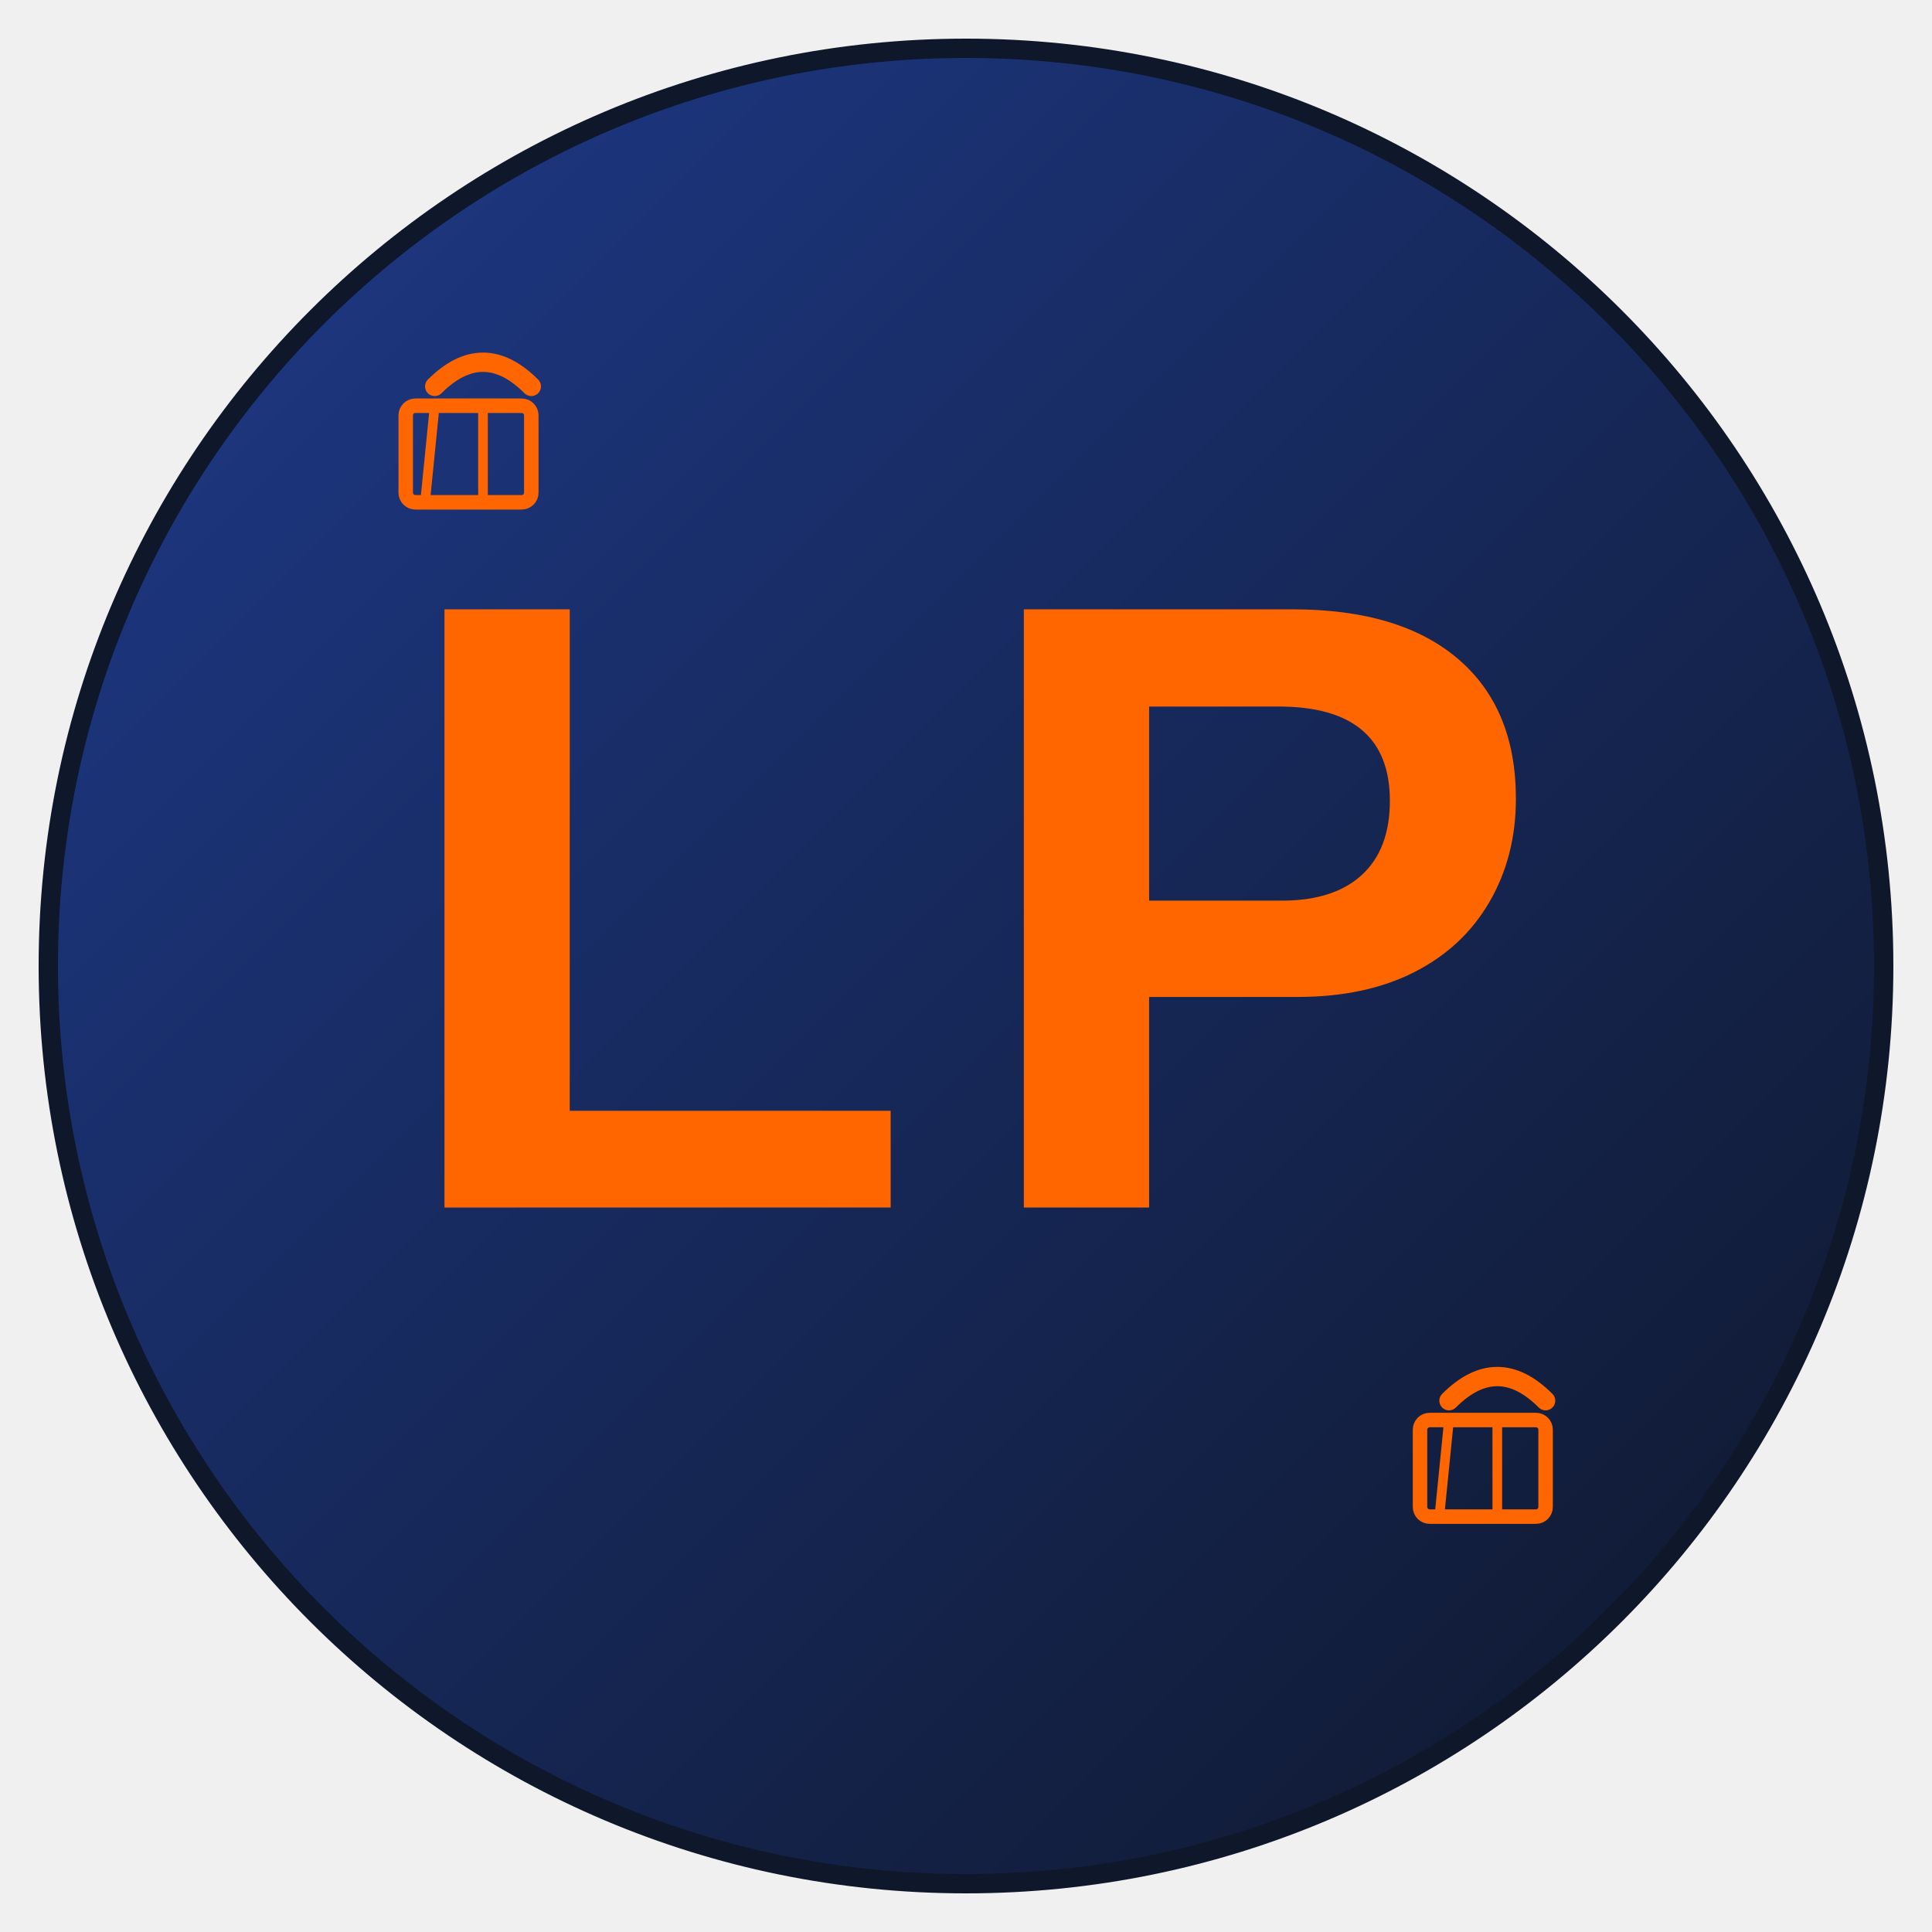
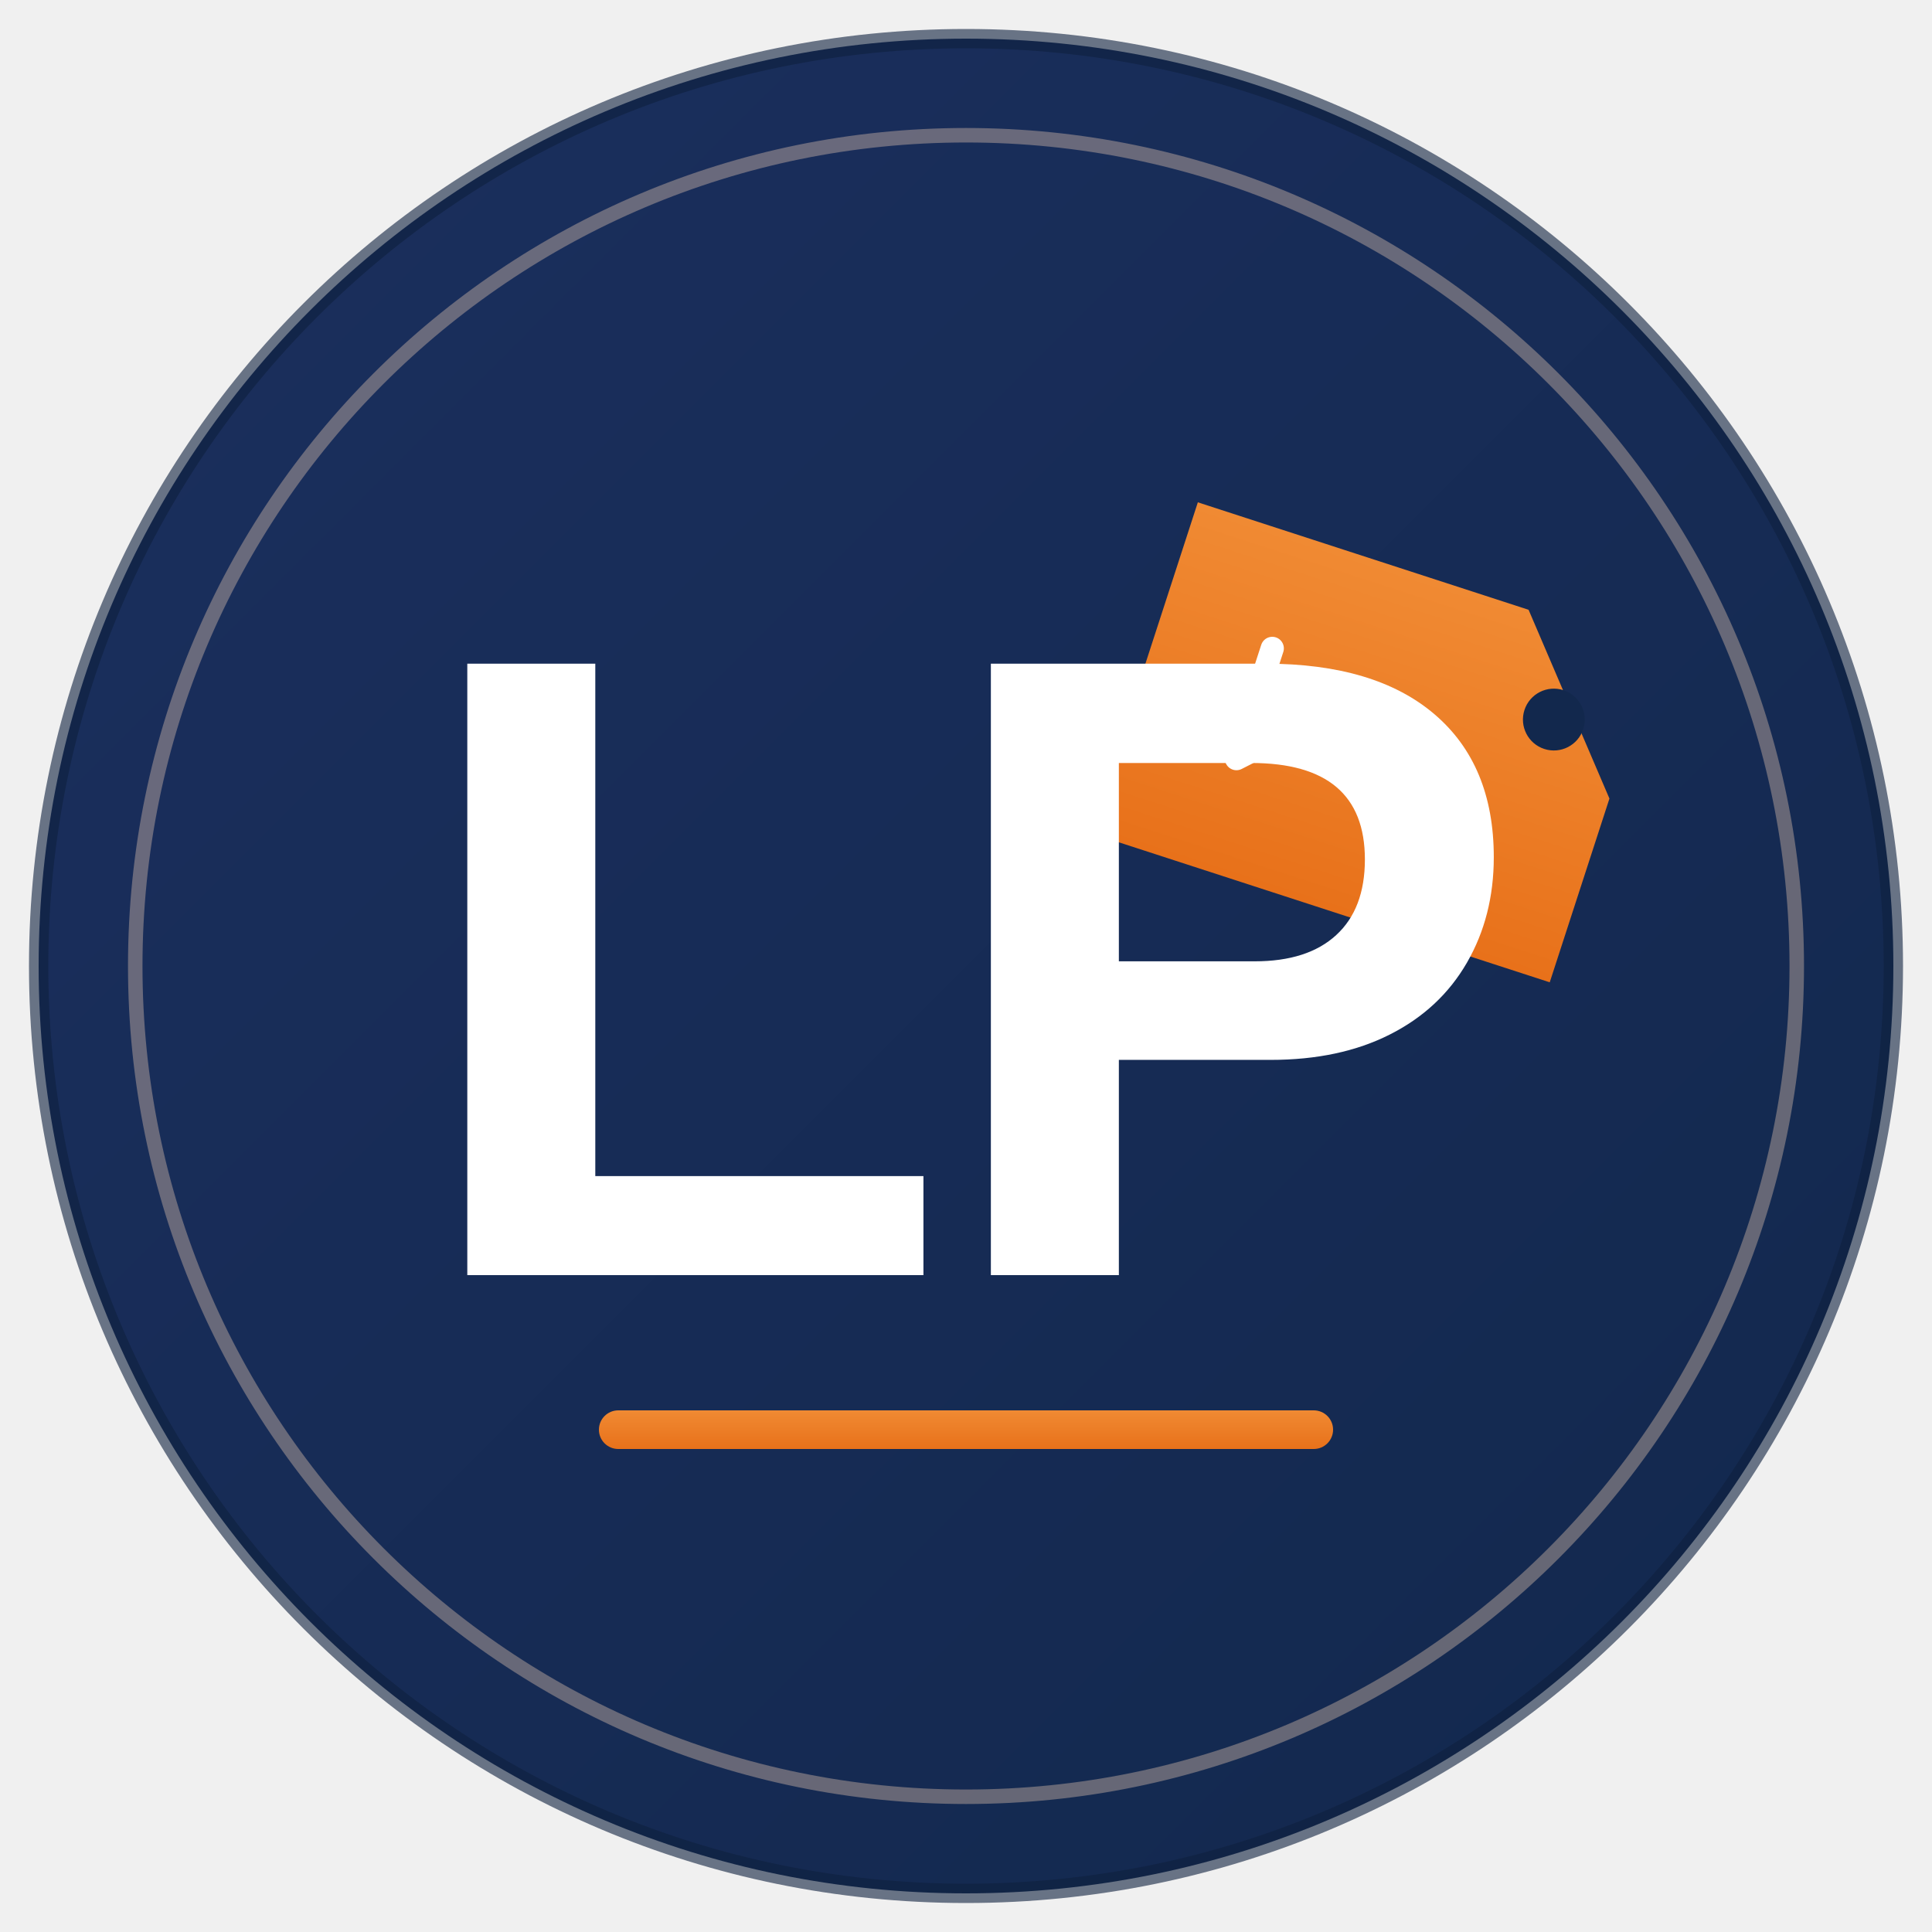
- <svg xmlns="http://www.w3.org/2000/svg" viewBox="0 0 200 200">
+ <svg xmlns="http://www.w3.org/2000/svg" viewBox="0 0 200 200" role="img" aria-label="LeastPrice">
  <defs>
-     <linearGradient id="gradientNavy" x1="0%" y1="0%" x2="100%" y2="100%">
-       <stop offset="0%" style="stop-color:#1E3A8A;stop-opacity:1" />
-       <stop offset="100%" style="stop-color:#0F172A;stop-opacity:1" />
+     <linearGradient id="lpNavy" x1="0%" y1="0%" x2="100%" y2="100%">
+       <stop offset="0%" stop-color="#1B2F5E" />
+       <stop offset="100%" stop-color="#12284D" />
+     </linearGradient>
+     <linearGradient id="lpOrange" x1="0%" y1="0%" x2="0%" y2="100%">
+       <stop offset="0%" stop-color="#F08A33" />
+       <stop offset="100%" stop-color="#E8711A" />
    </linearGradient>
  </defs>
-   <circle cx="100" cy="100" r="95" fill="url(#gradientNavy)" stroke="#0F172A" stroke-width="2" />
-   <text x="100" y="125" font-family="Arial, sans-serif" font-size="90" font-weight="900" fill="#FF6600" text-anchor="middle" letter-spacing="5">
-     LP
-   </text>
-   <g transform="translate(40, 40)">
-     <path d="M 5 0 Q 10 -5 15 0" stroke="#FF6600" stroke-width="2" fill="none" stroke-linecap="round" />
-     <rect x="2" y="2" width="13" height="10" rx="1" fill="none" stroke="#FF6600" stroke-width="1.5" />
-     <line x1="5" y1="2" x2="4" y2="12" stroke="#FF6600" stroke-width="1" />
-     <line x1="10" y1="2" x2="10" y2="12" stroke="#FF6600" stroke-width="1" />
+   <circle cx="100" cy="100" r="96" fill="url(#lpNavy)" />
+   <circle cx="100" cy="100" r="96" fill="none" stroke="#0E1F3D" stroke-width="2" opacity="0.6" />
+   <circle cx="100" cy="100" r="86" fill="none" stroke="#FFD9BA" stroke-width="1.5" opacity="0.35" />
+   <g transform="translate(124, 52) rotate(18)">
+     <path d="M 0 0 L 36 0 L 50 16 L 50 36 L 0 36 Z" fill="url(#lpOrange)" />
+     <circle cx="42" cy="10" r="3.2" fill="#12284D" />
+     <path d="M 12 12 L 12 24 M 12 24 L 8 20 M 12 24 L 16 20" stroke="#FFFFFF" stroke-width="2.4" stroke-linecap="round" stroke-linejoin="round" fill="none" />
  </g>
-   <g transform="translate(145, 145)">
-     <path d="M 5 0 Q 10 -5 15 0" stroke="#FF6600" stroke-width="2" fill="none" stroke-linecap="round" />
-     <rect x="2" y="2" width="13" height="10" rx="1" fill="none" stroke="#FF6600" stroke-width="1.5" />
-     <line x1="5" y1="2" x2="4" y2="12" stroke="#FF6600" stroke-width="1" />
-     <line x1="10" y1="2" x2="10" y2="12" stroke="#FF6600" stroke-width="1" />
-   </g>
+   <text x="100" y="132" font-family="'Helvetica Neue', Arial, sans-serif" font-size="92" font-weight="900" fill="#FFFFFF" text-anchor="middle" letter-spacing="-2">LP</text>
+   <rect x="62" y="146" width="76" height="4" rx="2" fill="url(#lpOrange)" />
</svg>
